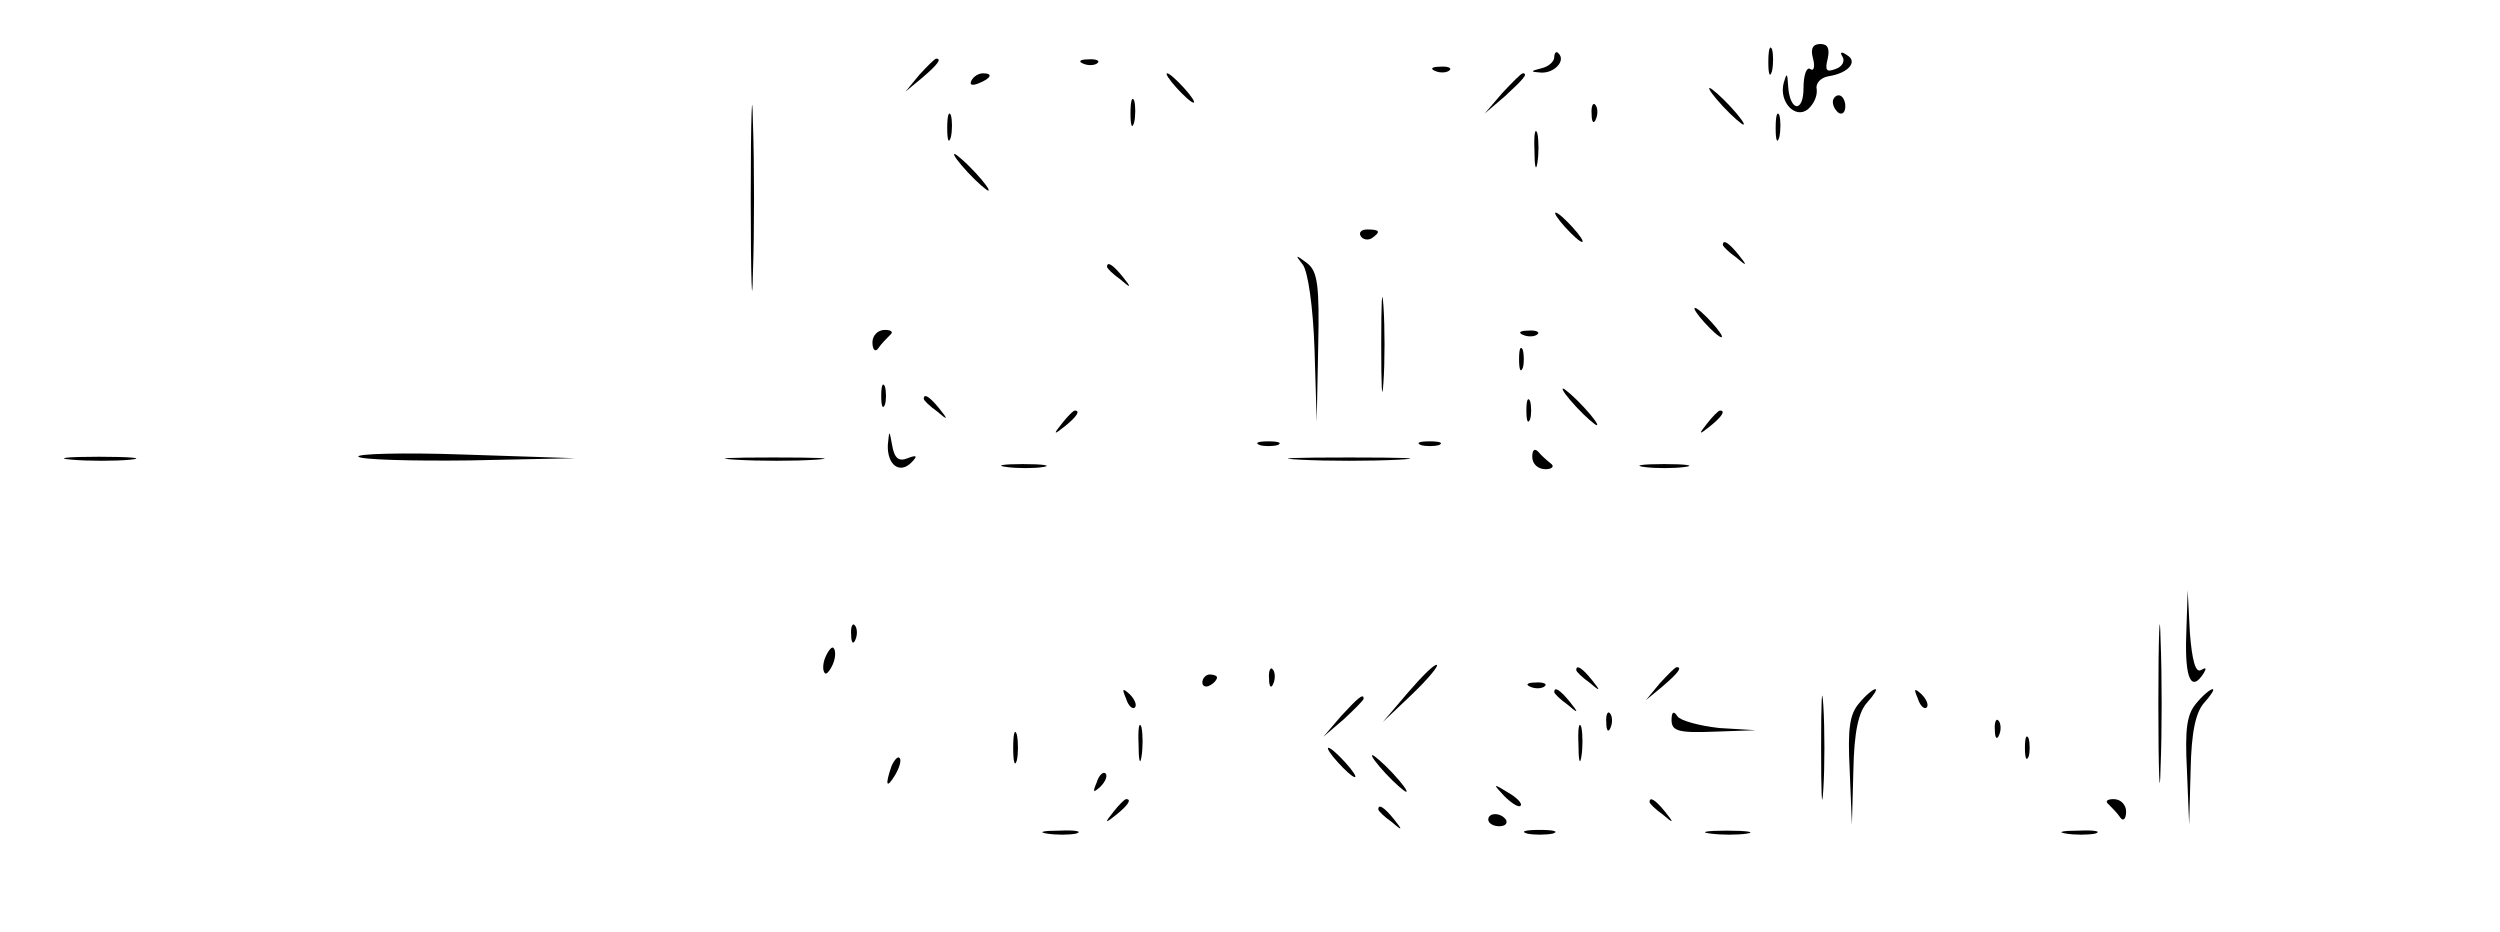
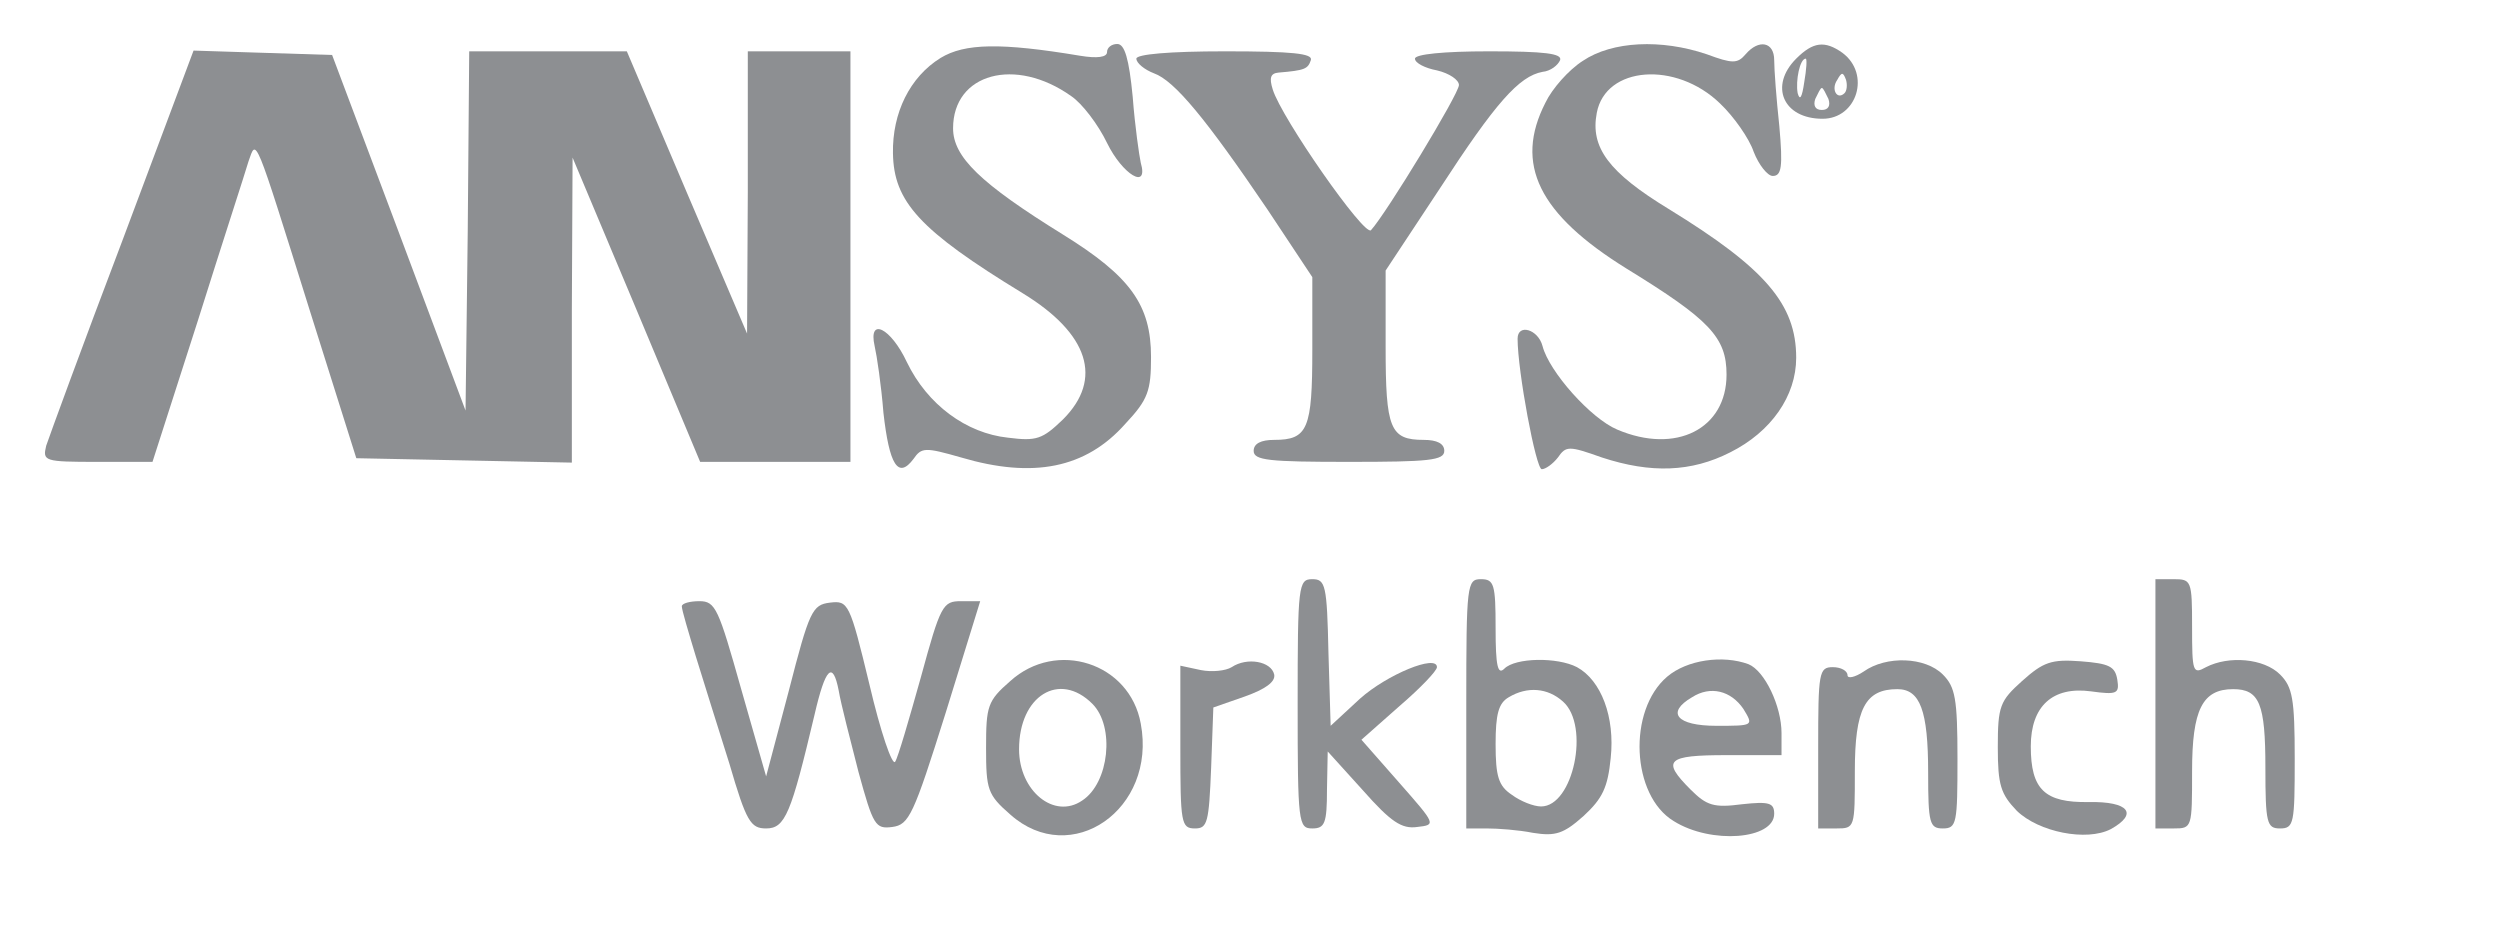
<svg xmlns="http://www.w3.org/2000/svg" version="1.0" width="341pt" height="127pt" viewBox="0 0 341 127" preserveAspectRatio="xMidYMid meet">
-   <g transform="translate(0,127) scale(0.1,-0.1)" fill="#000000" stroke="none">
-     <path d="M2412 1185 c0 -16 2 -22 5 -12 2 9 2 23 0 30 -3 6 -5 -1 -5 -18z" />
-     <path d="M2473 1190 c3 -11 1 -18 -4 -14 -5 3 -9 -9 -9 -26 0 -35 -19 -32 -21 3 -1 18 -2 18 -6 4 -7 -26 16 -50 33 -36 8 7 13 18 12 27 -2 8 5 16 16 18 27 4 41 20 25 29 -7 5 -10 4 -6 -2 4 -6 0 -14 -9 -17 -13 -5 -15 -2 -11 14 3 14 0 20 -10 20 -10 0 -14 -6 -10 -20z" />
-     <path d="M1024 1000 c0 -113 2 -159 3 -102 2 56 2 148 0 205 -1 56 -3 10 -3 -103z" />
-     <path d="M2120 1192 c0 -6 -8 -13 -17 -15 -16 -4 -16 -5 -1 -6 18 -1 34 16 24 26 -3 4 -6 1 -6 -5z" />
-     <path d="M1254 1168 l-19 -23 23 19 c21 18 27 26 19 26 -2 0 -12 -10 -23 -22z" />
-     <path d="M1478 1183 c7 -3 16 -2 19 1 4 3 -2 6 -13 5 -11 0 -14 -3 -6 -6z" />
-     <path d="M1958 1173 c7 -3 16 -2 19 1 4 3 -2 6 -13 5 -11 0 -14 -3 -6 -6z" />
-     <path d="M1325 1160 c-3 -6 1 -7 9 -4 18 7 21 14 7 14 -6 0 -13 -4 -16 -10z" />
-     <path d="M1605 1150 c10 -11 20 -20 23 -20 3 0 -3 9 -13 20 -10 11 -20 20 -23 20 -3 0 3 -9 13 -20z" />
-     <path d="M2049 1143 l-24 -28 28 24 c25 23 32 31 24 31 -2 0 -14 -12 -28 -27z" />
-     <path d="M2350 1125 c13 -14 26 -25 28 -25 3 0 -5 11 -18 25 -13 14 -26 25 -28 25 -3 0 5 -11 18 -25z" />
-     <path d="M1542 1115 c0 -16 2 -22 5 -12 2 9 2 23 0 30 -3 6 -5 -1 -5 -18z" />
-     <path d="M2500 1131 c0 -6 4 -12 8 -15 5 -3 9 1 9 9 0 8 -4 15 -9 15 -4 0 -8 -4 -8 -9z" />
-     <path d="M2171 1114 c0 -11 3 -14 6 -6 3 7 2 16 -1 19 -3 4 -6 -2 -5 -13z" />
-     <path d="M1292 1095 c0 -16 2 -22 5 -12 2 9 2 23 0 30 -3 6 -5 -1 -5 -18z" />
-     <path d="M2422 1095 c0 -16 2 -22 5 -12 2 9 2 23 0 30 -3 6 -5 -1 -5 -18z" />
-     <path d="M2093 1065 c0 -22 2 -30 4 -17 2 12 2 30 0 40 -3 9 -5 -1 -4 -23z" />
-     <path d="M1320 1035 c13 -14 26 -25 28 -25 3 0 -5 11 -18 25 -13 14 -26 25 -28 25 -3 0 5 -11 18 -25z" />
-     <path d="M2135 960 c10 -11 20 -20 23 -20 3 0 -3 9 -13 20 -10 11 -20 20 -23 20 -3 0 3 -9 13 -20z" />
-     <path d="M1856 948 c3 -5 10 -6 15 -3 13 9 11 12 -6 12 -8 0 -12 -4 -9 -9z" />
-     <path d="M2350 936 c0 -2 8 -10 18 -17 15 -13 16 -12 3 4 -13 16 -21 21 -21 13z" />
-     <path d="M1777 909 c7 -9 14 -57 16 -115 l3 -99 2 101 c2 86 -1 104 -15 115 -16 12 -17 12 -6 -2z" />
-     <path d="M1510 906 c0 -2 8 -10 18 -17 15 -13 16 -12 3 4 -13 16 -21 21 -21 13z" />
-     <path d="M1884 800 c0 -58 1 -81 3 -52 2 28 2 76 0 105 -2 28 -3 5 -3 -53z" />
-     <path d="M2325 830 c10 -11 20 -20 23 -20 3 0 -3 9 -13 20 -10 11 -20 20 -23 20 -3 0 3 -9 13 -20z" />
-     <path d="M1190 803 c0 -10 4 -14 8 -8 4 6 11 13 16 18 5 4 2 7 -7 7 -10 0 -17 -8 -17 -17z" />
-     <path d="M2078 813 c7 -3 16 -2 19 1 4 3 -2 6 -13 5 -11 0 -14 -3 -6 -6z" />
-     <path d="M2072 780 c0 -14 2 -19 5 -12 2 6 2 18 0 25 -3 6 -5 1 -5 -13z" />
-     <path d="M1202 730 c0 -14 2 -19 5 -12 2 6 2 18 0 25 -3 6 -5 1 -5 -13z" />
-     <path d="M2150 715 c13 -14 26 -25 28 -25 3 0 -5 11 -18 25 -13 14 -26 25 -28 25 -3 0 5 -11 18 -25z" />
-     <path d="M1260 726 c0 -2 8 -10 18 -17 15 -13 16 -12 3 4 -13 16 -21 21 -21 13z" />
-     <path d="M2082 710 c0 -14 2 -19 5 -12 2 6 2 18 0 25 -3 6 -5 1 -5 -13z" />
-     <path d="M1449 693 c-13 -16 -12 -17 4 -4 16 13 21 21 13 21 -2 0 -10 -8 -17 -17z" />
-     <path d="M2329 693 c-13 -16 -12 -17 4 -4 16 13 21 21 13 21 -2 0 -10 -8 -17 -17z" />
-     <path d="M1211 663 c-1 -27 16 -40 32 -24 9 9 8 11 -5 6 -12 -5 -18 0 -21 17 -4 22 -4 22 -6 1z" />
-     <path d="M1718 663 c6 -2 18 -2 25 0 6 3 1 5 -13 5 -14 0 -19 -2 -12 -5z" />
-     <path d="M1938 663 c6 -2 18 -2 25 0 6 3 1 5 -13 5 -14 0 -19 -2 -12 -5z" />
-     <path d="M489 647 c4 -4 72 -6 152 -5 l144 3 -152 5 c-84 3 -149 1 -144 -3z" />
-     <path d="M2090 647 c0 -10 8 -17 18 -17 9 0 13 4 7 8 -5 4 -13 11 -17 16 -5 5 -8 2 -8 -7z" />
-     <path d="M98 643 c23 -2 59 -2 80 0 20 2 1 4 -43 4 -44 0 -61 -2 -37 -4z" />
-     <path d="M1003 643 c32 -2 81 -2 110 0 29 2 3 3 -58 3 -60 0 -84 -1 -52 -3z" />
-     <path d="M1773 643 c37 -2 97 -2 135 0 37 2 6 3 -68 3 -74 0 -105 -1 -67 -3z" />
-     <path d="M1373 633 c15 -2 37 -2 50 0 12 2 0 4 -28 4 -27 0 -38 -2 -22 -4z" />
-     <path d="M2243 633 c15 -2 39 -2 55 0 15 2 2 4 -28 4 -30 0 -43 -2 -27 -4z" />
-     <path d="M2944 310 c0 -96 2 -136 3 -87 2 48 2 126 0 175 -1 48 -3 8 -3 -88z" />
-     <path d="M2982 403 c-2 -59 7 -78 24 -51 4 7 3 8 -4 4 -7 -4 -12 12 -15 51 l-3 58 -2 -62z" />
-     <path d="M1161 404 c0 -11 3 -14 6 -6 3 7 2 16 -1 19 -3 4 -6 -2 -5 -13z" />
-     <path d="M1126 374 c-4 -9 -4 -19 -1 -22 2 -3 7 3 11 12 4 9 4 19 1 22 -2 3 -7 -3 -11 -12z" />
-     <path d="M1921 326 l-35 -41 39 37 c22 21 37 39 35 41 -3 2 -20 -15 -39 -37z" />
-     <path d="M1731 344 c0 -11 3 -14 6 -6 3 7 2 16 -1 19 -3 4 -6 -2 -5 -13z" />
-     <path d="M2150 356 c0 -2 8 -10 18 -17 15 -13 16 -12 3 4 -13 16 -21 21 -21 13z" />
-     <path d="M2264 338 l-19 -23 23 19 c21 18 27 26 19 26 -2 0 -12 -10 -23 -22z" />
-     <path d="M2484 250 c0 -63 1 -89 3 -57 2 31 2 83 0 115 -2 31 -3 5 -3 -58z" />
-     <path d="M1640 339 c0 -5 5 -7 10 -4 6 3 10 8 10 11 0 2 -4 4 -10 4 -5 0 -10 -5 -10 -11z" />
-     <path d="M2088 333 c7 -3 16 -2 19 1 4 3 -2 6 -13 5 -11 0 -14 -3 -6 -6z" />
-     <path d="M1536 317 c3 -10 9 -15 12 -12 3 3 0 11 -7 18 -10 9 -11 8 -5 -6z" />
-     <path d="M2120 326 c0 -2 8 -10 18 -17 15 -13 16 -12 3 4 -13 16 -21 21 -21 13z" />
-     <path d="M2536 311 c-13 -15 -16 -34 -13 -92 l3 -74 2 74 c1 53 7 80 19 93 9 10 14 18 11 18 -3 0 -13 -8 -22 -19z" />
-     <path d="M2616 317 c3 -10 9 -15 12 -12 3 3 0 11 -7 18 -10 9 -11 8 -5 -6z" />
-     <path d="M2996 311 c-13 -15 -16 -34 -13 -92 l3 -74 2 74 c1 53 7 80 19 93 9 10 14 18 11 18 -3 0 -13 -8 -22 -19z" />
-     <path d="M1829 293 l-24 -28 28 24 c15 14 27 26 27 28 0 8 -8 1 -31 -24z" />
-     <path d="M2191 284 c0 -11 3 -14 6 -6 3 7 2 16 -1 19 -3 4 -6 -2 -5 -13z" />
-     <path d="M2280 288 c0 -15 9 -18 58 -16 l57 2 -50 3 c-27 3 -53 10 -57 16 -5 8 -8 6 -8 -5z" />
-     <path d="M1553 255 c0 -22 2 -30 4 -17 2 12 2 30 0 40 -3 9 -5 -1 -4 -23z" />
-     <path d="M2153 255 c0 -22 2 -30 4 -17 2 12 2 30 0 40 -3 9 -5 -1 -4 -23z" />
-     <path d="M2721 274 c0 -11 3 -14 6 -6 3 7 2 16 -1 19 -3 4 -6 -2 -5 -13z" />
-     <path d="M1382 250 c0 -19 2 -27 5 -17 2 9 2 25 0 35 -3 9 -5 1 -5 -18z" />
-     <path d="M2762 250 c0 -14 2 -19 5 -12 2 6 2 18 0 25 -3 6 -5 1 -5 -13z" />
-     <path d="M1825 230 c10 -11 20 -20 23 -20 3 0 -3 9 -13 20 -10 11 -20 20 -23 20 -3 0 3 -9 13 -20z" />
-     <path d="M1216 225 c-9 -26 -7 -32 5 -12 6 10 9 21 6 23 -2 3 -7 -2 -11 -11z" />
-     <path d="M1890 215 c13 -14 26 -25 28 -25 3 0 -5 11 -18 25 -13 14 -26 25 -28 25 -3 0 5 -11 18 -25z" />
-     <path d="M1496 203 c-6 -14 -5 -15 5 -6 7 7 10 15 7 18 -3 3 -9 -2 -12 -12z" />
-     <path d="M2052 184 c10 -10 20 -16 22 -13 3 3 -5 11 -17 18 -21 13 -21 12 -5 -5z" />
-     <path d="M1519 163 c-13 -16 -12 -17 4 -4 16 13 21 21 13 21 -2 0 -10 -8 -17 -17z" />
-     <path d="M2250 176 c0 -2 8 -10 18 -17 15 -13 16 -12 3 4 -13 16 -21 21 -21 13z" />
-     <path d="M2876 173 c5 -5 12 -12 16 -18 4 -6 8 -2 8 8 0 9 -7 17 -17 17 -9 0 -12 -3 -7 -7z" />
-     <path d="M1880 166 c0 -2 8 -10 18 -17 15 -13 16 -12 3 4 -13 16 -21 21 -21 13z" />
-     <path d="M2030 152 c0 -5 7 -9 15 -9 8 0 12 4 9 9 -7 10 -24 10 -24 0z" />
-     <path d="M1428 133 c12 -2 30 -2 40 0 9 3 -1 5 -23 4 -22 0 -30 -2 -17 -4z" />
-     <path d="M2083 133 c9 -2 25 -2 35 0 9 3 1 5 -18 5 -19 0 -27 -2 -17 -5z" />
-     <path d="M2333 133 c15 -2 37 -2 50 0 12 2 0 4 -28 4 -27 0 -38 -2 -22 -4z" />
-     <path d="M2818 133 c12 -2 30 -2 40 0 9 3 -1 5 -23 4 -22 0 -30 -2 -17 -4z" />
+   <g transform="translate(0,127) scale(0.1,-0.1)" fill="#8D8F92" stroke="none">
+     <path d="M1283 1191 c-42 -26 -66 -75 -65 -130 1 -66 36 -105 177 -191 90 -55 110 -117 55 -172 -28 -27 -36 -30 -75 -25 -57 6 -110 45 -138 103 -22 47 -53 62 -44 22 3 -13 9 -53 12 -91 8 -71 20 -91 41 -63 11 16 16 16 65 2 98 -29 170 -15 224 46 31 33 35 45 35 91 0 71 -28 110 -120 167 -113 70 -150 106 -150 145 0 75 85 98 161 44 15 -10 37 -39 49 -64 21 -43 57 -65 46 -27 -2 9 -8 50 -11 90 -5 52 -11 72 -21 72 -8 0 -14 -5 -14 -11 0 -7 -13 -9 -37 -5 -108 18 -157 17 -190 -3z" />
+     <path d="M2159 1187 c-19 -12 -42 -38 -51 -57 -43 -84 -9 -152 110 -226 114 -70 137 -94 137 -145 0 -74 -69 -109 -149 -75 -36 15 -93 79 -102 114 -6 23 -34 31 -34 10 0 -44 25 -178 33 -178 5 0 15 7 22 16 11 16 15 16 60 0 67 -22 122 -20 175 7 56 28 90 77 90 129 0 73 -42 122 -174 203 -82 50 -107 84 -98 131 12 64 108 71 168 13 19 -18 40 -48 46 -66 7 -18 19 -33 26 -33 12 0 14 12 9 68 -4 37 -7 77 -7 90 0 25 -21 29 -39 8 -11 -13 -18 -13 -53 0 -62 21 -129 18 -169 -9z" />
+     <path d="M2450 1190 c-37 -37 -18 -82 36 -82 47 0 66 61 27 90 -24 17 -40 15 -63 -8z m11 -32 c-3 -21 -6 -26 -9 -15 -3 17 3 47 11 47 2 0 1 -15 -2 -32z m55 -15 c-10 -10 -19 5 -10 18 6 11 8 11 12 0 2 -7 1 -15 -2 -18z m-22 -8 c3 -9 0 -15 -9 -15 -9 0 -12 6 -9 15 4 8 7 15 9 15 2 0 5 -7 9 -15z" />
+     <path d="M167 942 c-54 -142 -100 -268 -104 -280 -5 -21 -3 -22 70 -22 l75 0 62 193 c33 105 65 203 69 217 11 31 7 41 84 -205 l63 -200 147 -3 147 -3 0 208 1 208 87 -207 87 -208 102 0 103 0 0 280 0 280 -70 0 -70 0 0 -192 -1 -193 -82 192 -82 193 -107 0 -108 0 -2 -245 -3 -245 -91 243 -91 242 -95 3 -94 3 -97 -259z" />
+     <path d="M1550 1190 c0 -6 11 -15 24 -20 28 -10 71 -62 155 -186 l61 -92 0 -99 c0 -108 -6 -123 -52 -123 -18 0 -28 -5 -28 -15 0 -13 21 -15 130 -15 109 0 130 2 130 15 0 10 -10 15 -28 15 -46 0 -52 15 -52 127 l0 104 74 112 c76 117 108 153 140 159 11 1 21 9 24 16 3 9 -21 12 -97 12 -62 0 -101 -4 -101 -10 0 -6 14 -13 30 -16 17 -4 30 -13 30 -20 0 -12 -99 -175 -120 -198 -9 -9 -122 153 -134 192 -5 16 -3 22 8 23 36 3 40 5 44 17 3 9 -25 12 -117 12 -76 0 -121 -4 -121 -10z" />
+     <path d="M1770 310 c0 -163 1 -170 20 -170 17 0 20 7 20 53 l1 52 48 -53 c38 -43 53 -53 74 -50 26 3 26 3 -25 61 l-51 58 52 46 c28 24 51 48 51 53 0 18 -68 -10 -105 -43 l-40 -37 -3 100 c-2 92 -4 100 -22 100 -19 0 -20 -8 -20 -170z" />
+     <path d="M2000 310 l0 -170 28 0 c15 0 43 -2 63 -6 31 -5 42 -1 69 23 26 24 33 39 37 79 6 56 -13 106 -46 124 -27 14 -84 13 -99 -2 -9 -9 -12 3 -12 55 0 60 -2 67 -20 67 -19 0 -20 -7 -20 -170z m132 3 c37 -33 14 -143 -30 -143 -10 0 -28 7 -40 16 -18 12 -22 25 -22 69 0 41 4 56 18 64 25 15 53 13 74 -6z" />
+     <path d="M2940 310 l0 -170 25 0 c25 0 25 1 25 78 0 84 14 112 56 112 36 0 44 -20 44 -107 0 -76 2 -83 20 -83 19 0 20 7 20 95 0 82 -3 98 -20 115 -22 22 -70 26 -101 10 -18 -10 -19 -7 -19 55 0 63 -1 65 -25 65 l-25 0 0 -170z" />
+     <path d="M930 443 c0 -5 9 -35 19 -68 10 -33 31 -99 46 -147 23 -79 29 -88 50 -88 26 0 34 20 66 155 15 65 25 74 33 33 3 -18 16 -68 27 -111 20 -73 23 -78 46 -75 23 3 29 16 73 156 l47 152 -26 0 c-25 0 -28 -5 -55 -104 -16 -57 -31 -109 -35 -115 -4 -6 -20 41 -35 105 -27 112 -29 115 -54 112 -24 -3 -28 -11 -56 -120 l-31 -117 -34 119 c-31 110 -35 120 -57 120 -13 0 -24 -3 -24 -7z" />
+     <path d="M1378 341 c-31 -27 -33 -34 -33 -91 0 -57 2 -64 33 -91 83 -74 200 7 178 124 -15 83 -115 115 -178 58z m112 -31 c31 -31 23 -108 -14 -132 -38 -26 -86 13 -86 70 0 73 55 107 100 62z" />
+     <path d="M1680 360 c-8 -5 -27 -7 -42 -4 l-28 6 0 -111 c0 -104 1 -111 20 -111 17 0 19 8 22 83 l3 82 43 15 c28 10 42 20 40 30 -4 18 -37 24 -58 10z" />
+     <path d="M2274 347 c-54 -46 -49 -162 9 -197 51 -32 137 -25 137 10 0 15 -7 17 -44 13 -38 -5 -48 -2 -70 20 -40 40 -33 47 49 47 l75 0 0 30 c0 37 -23 85 -45 94 -35 13 -84 6 -111 -17z m104 -44 c14 -23 14 -23 -37 -23 -54 0 -69 18 -33 39 25 16 53 9 70 -16z" />
+     <path d="M2542 354 c-12 -8 -22 -10 -22 -5 0 6 -9 11 -20 11 -19 0 -20 -7 -20 -110 l0 -110 25 0 c25 0 25 1 25 78 0 85 14 112 58 112 31 0 42 -29 42 -114 0 -69 2 -76 20 -76 19 0 20 7 20 95 0 82 -3 98 -20 115 -24 24 -77 26 -108 4z" />
+     <path d="M2758 341 c-30 -27 -33 -34 -33 -90 0 -52 4 -64 26 -87 30 -29 95 -42 128 -25 38 21 25 38 -30 37 -60 -1 -79 17 -79 76 0 55 30 82 82 75 36 -5 39 -3 36 16 -3 18 -11 22 -50 25 -40 3 -51 -1 -80 -27z" />
  </g>
</svg>
